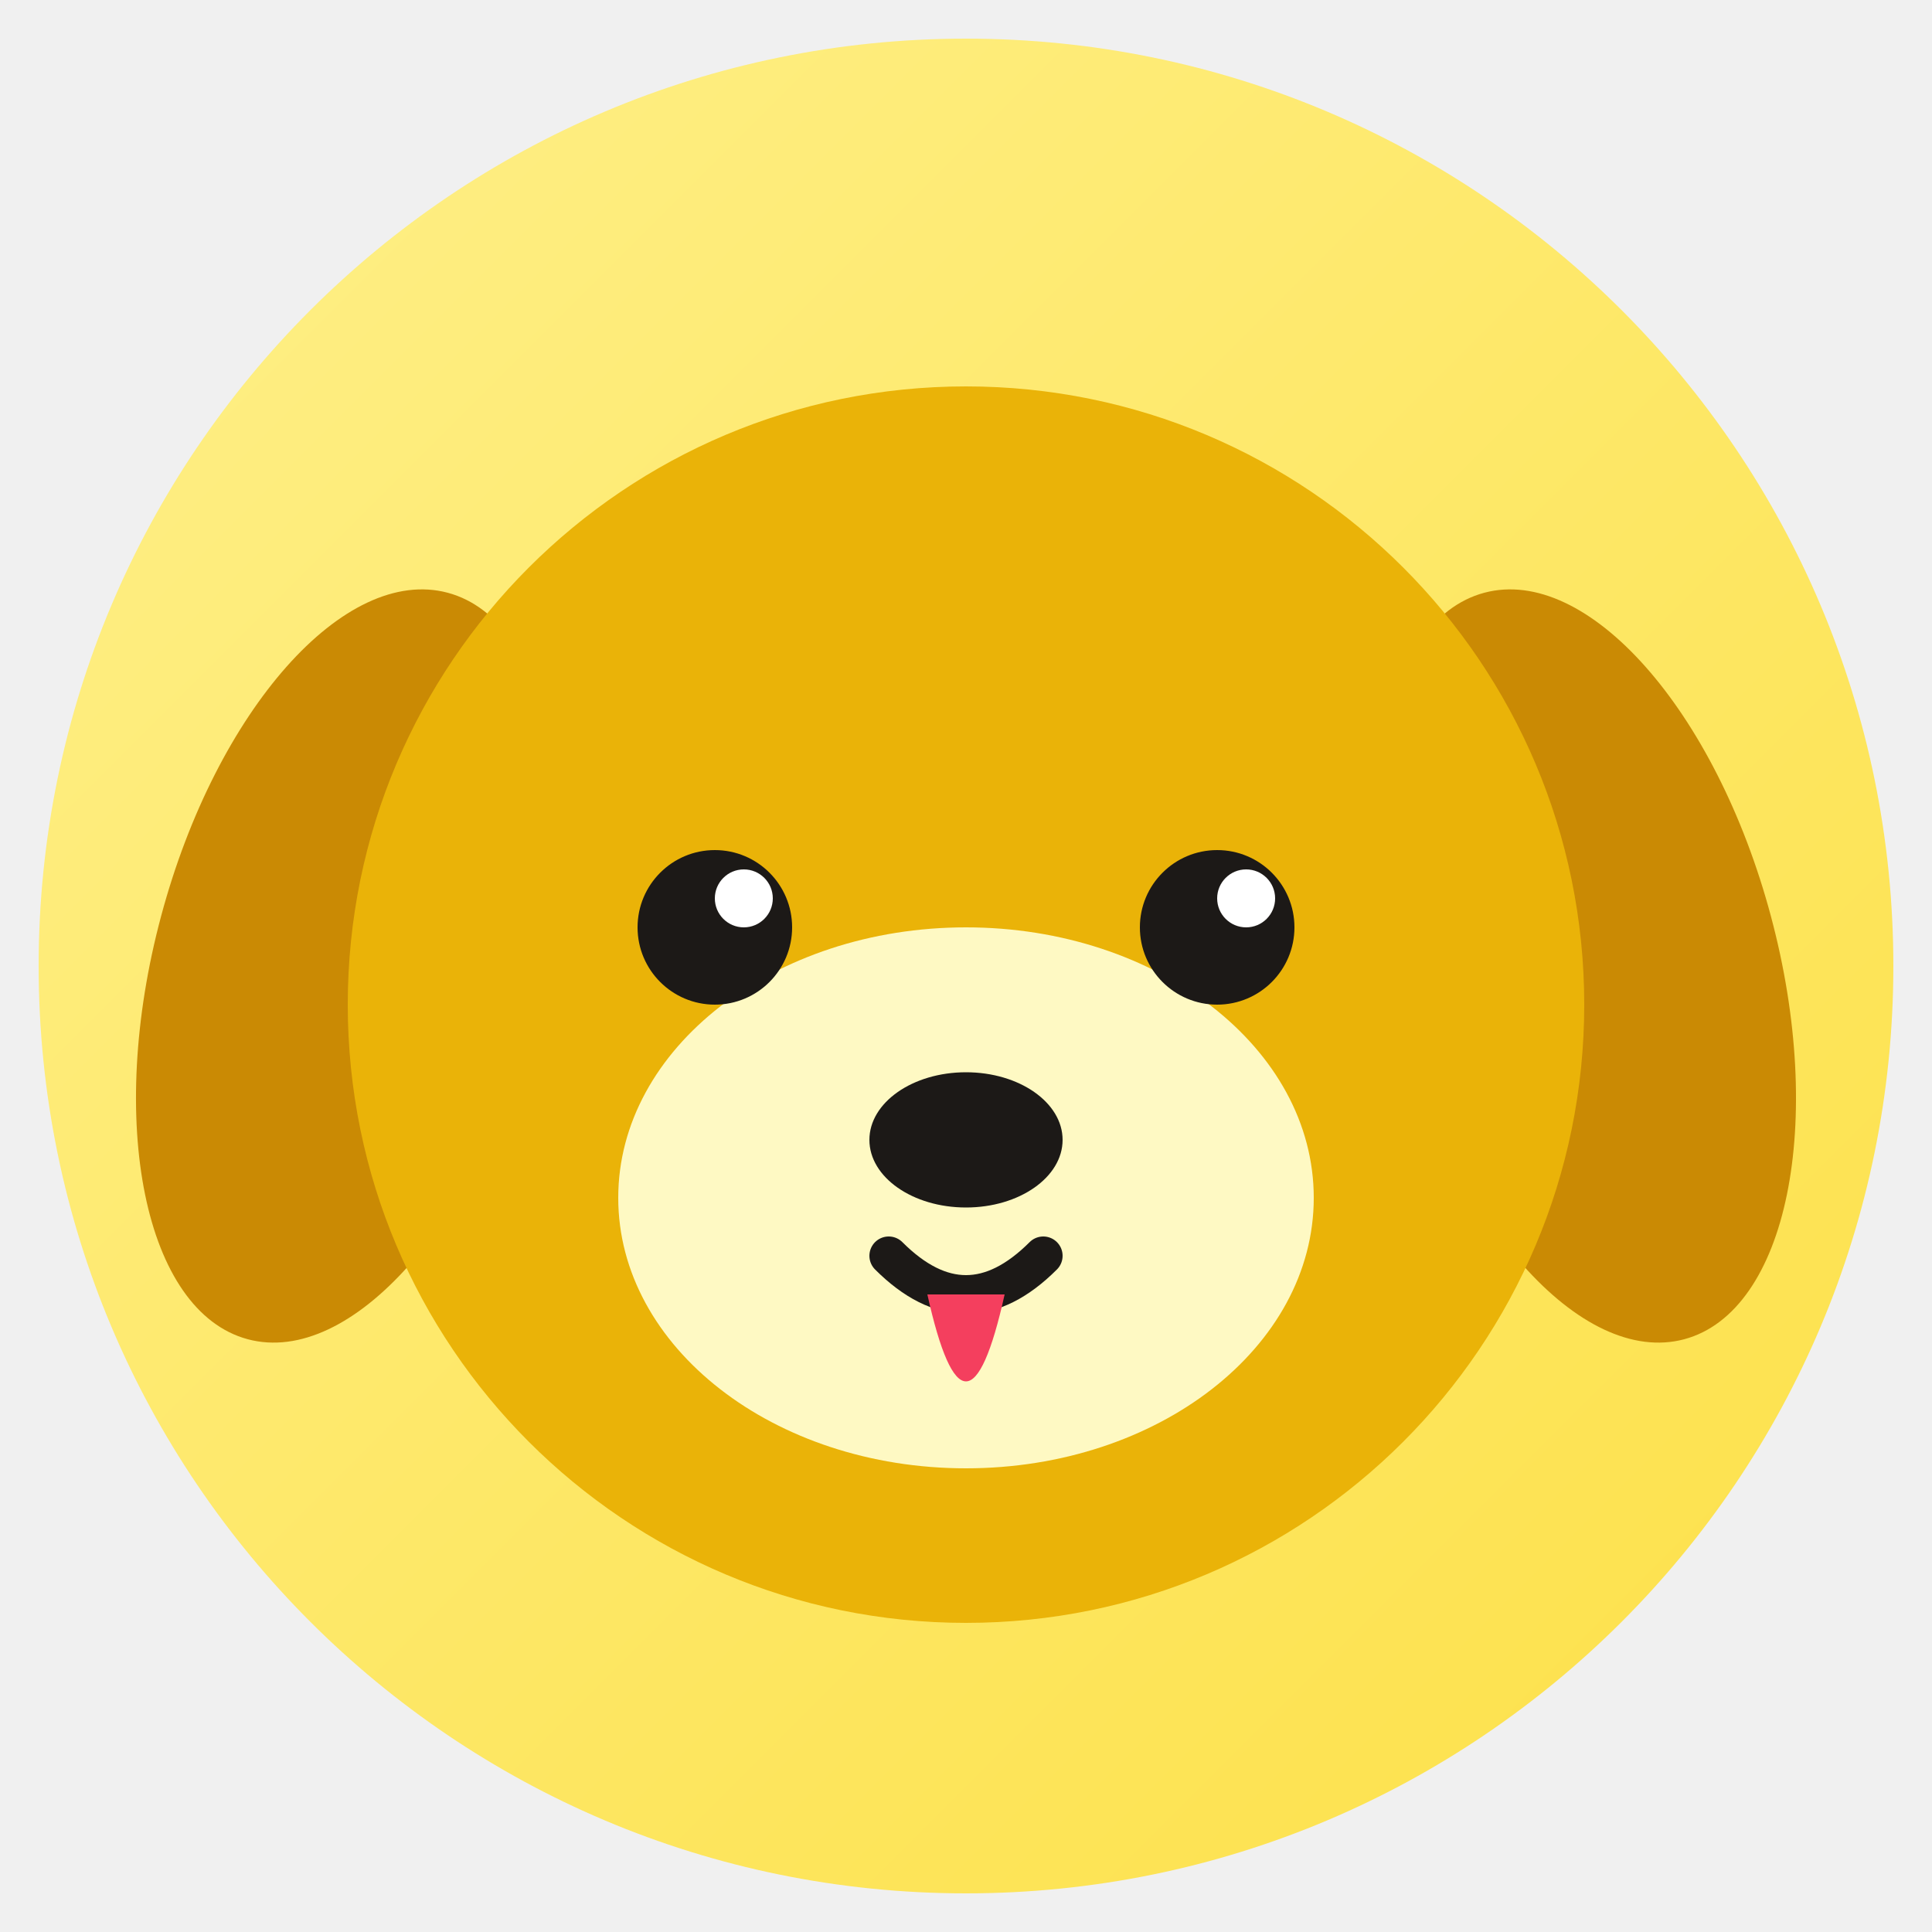
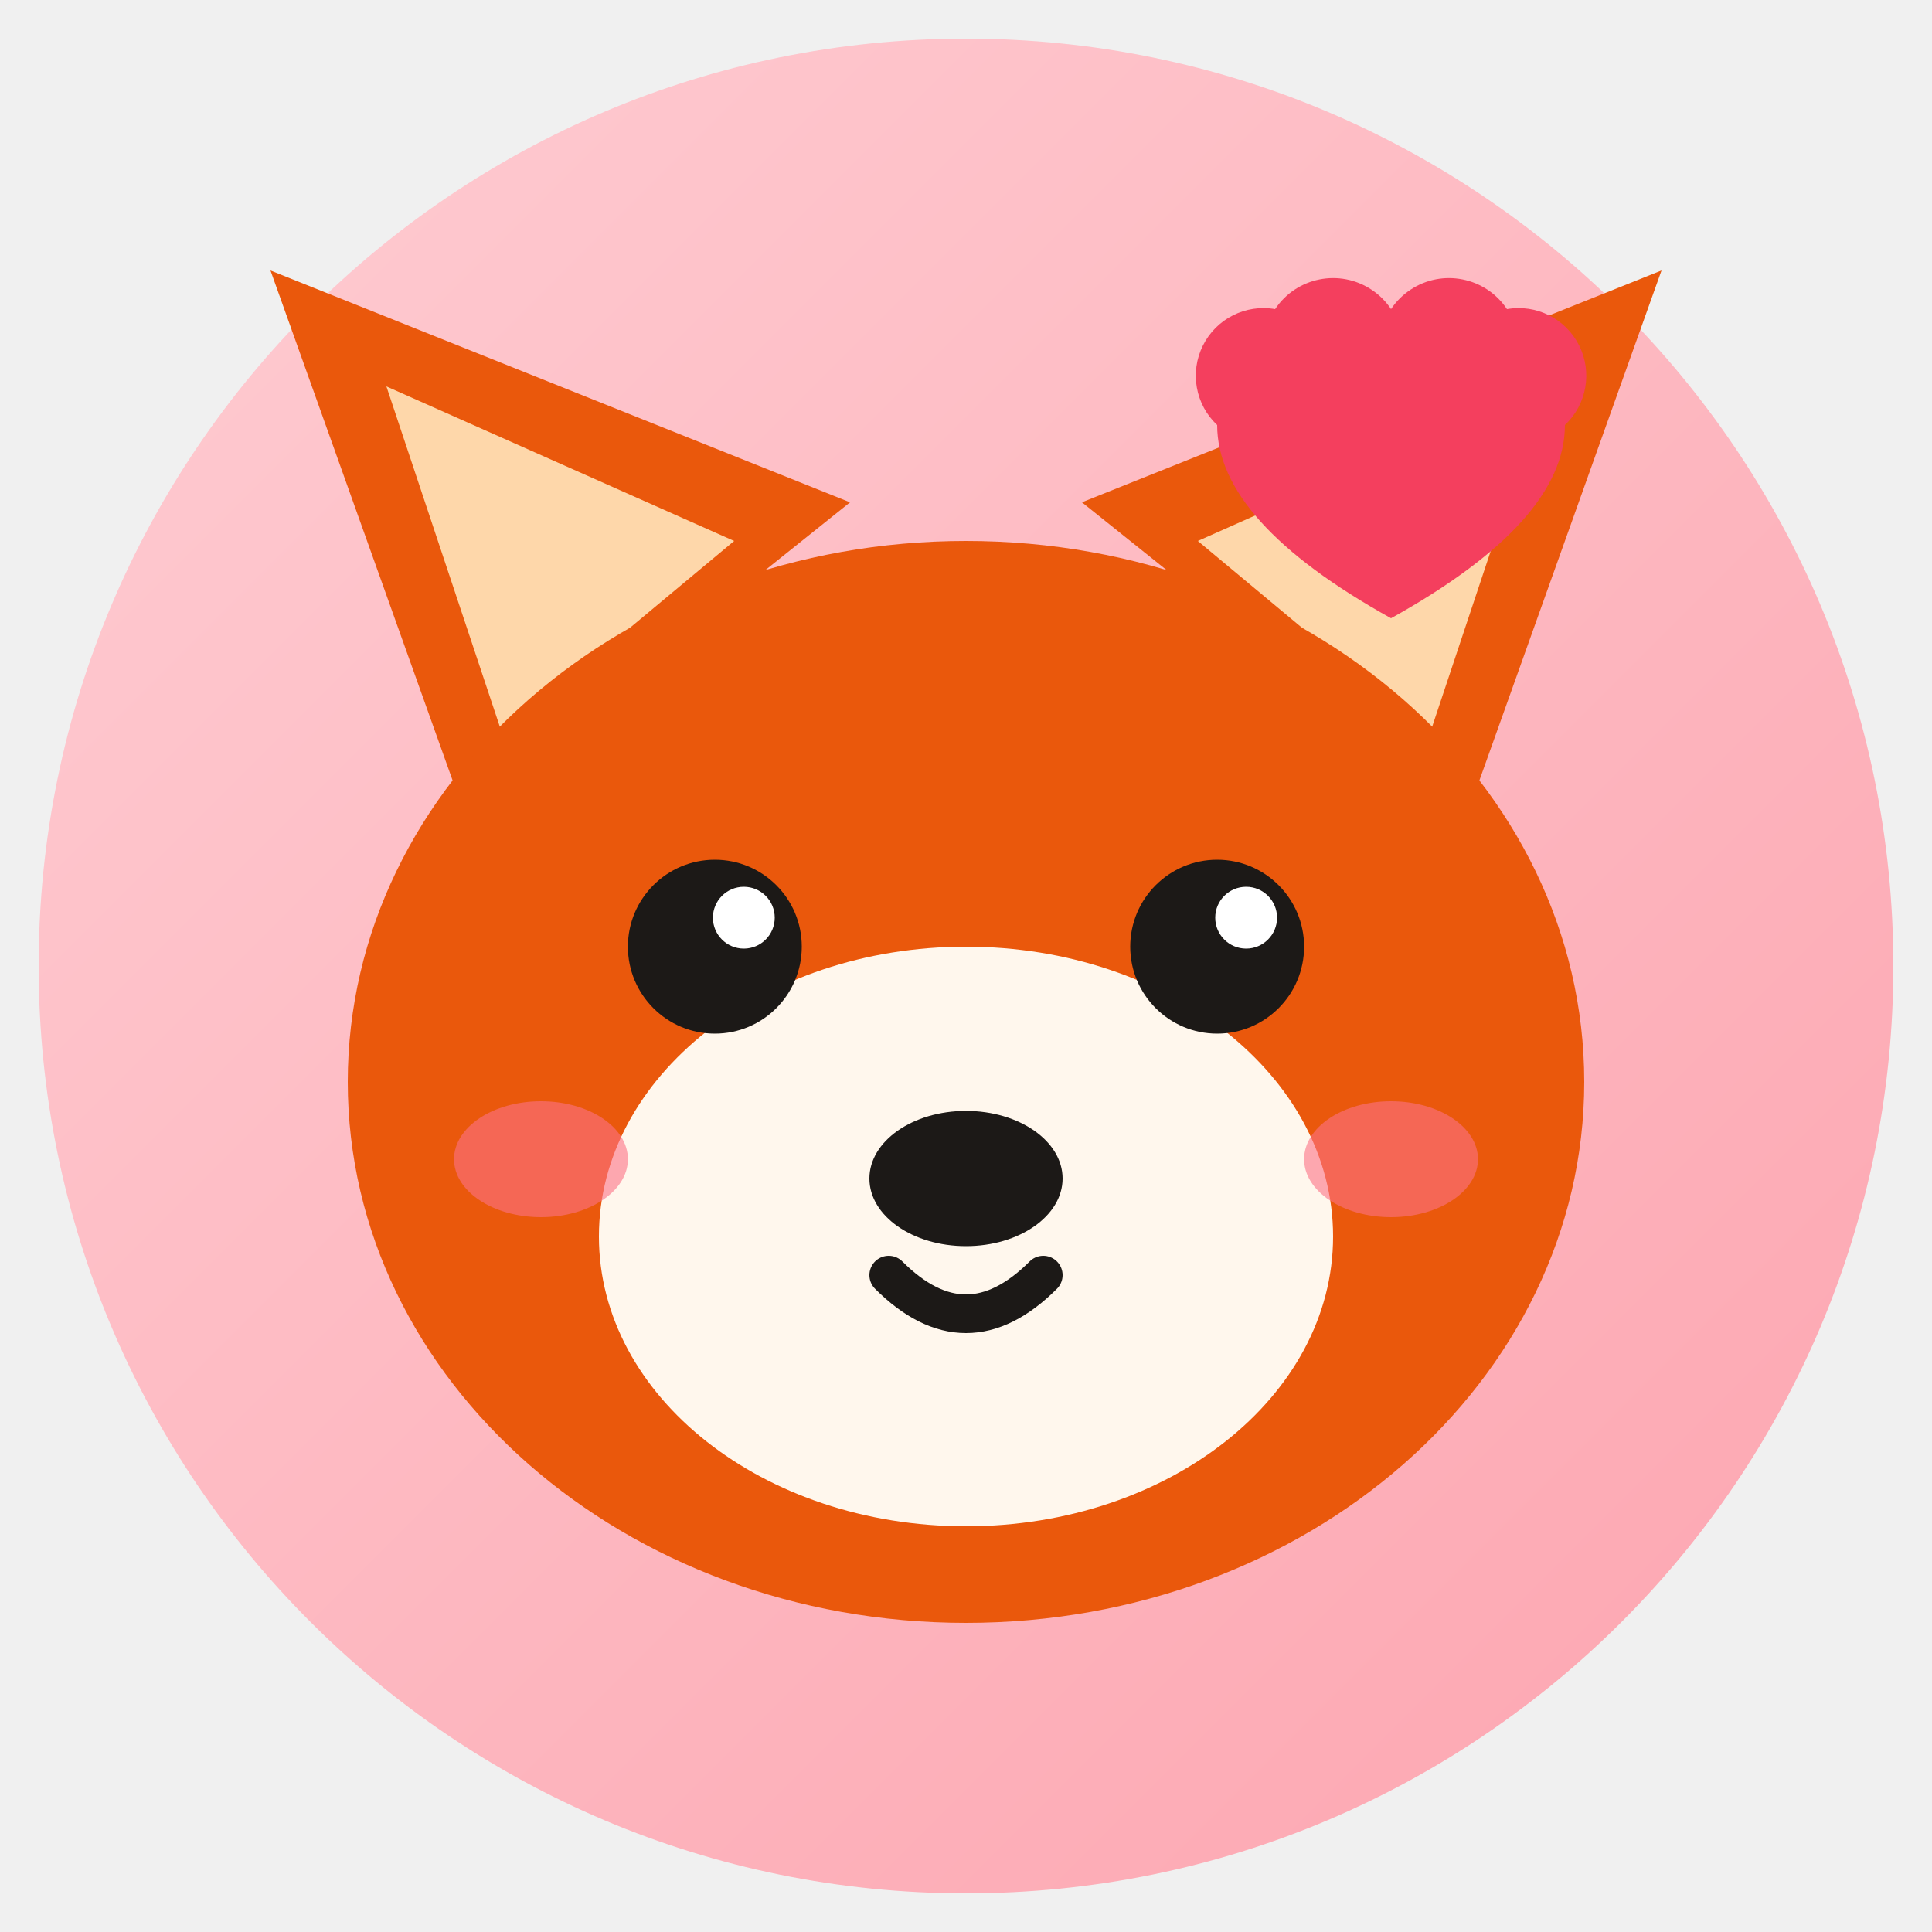
<svg xmlns="http://www.w3.org/2000/svg" viewBox="0 0 100 100" width="100" height="100">
  <defs>
-     <linearGradient id="bg_dog2" x1="0" y1="0" x2="1" y2="1">
-       <stop offset="0%" stop-color="#fef08a" />
-       <stop offset="100%" stop-color="#fde047" />
+     <linearGradient id="bg_dog_2" x1="0" y1="0" x2="1" y2="1">
+       <stop offset="0%" stop-color="#fecdd3" />
+       <stop offset="100%" stop-color="#fda4af" />
    </linearGradient>
  </defs>
-   <circle cx="50" cy="50" r="48" fill="url(#bg_dog2)" />
-   <ellipse cx="18" cy="50" rx="10" ry="20" fill="#ca8a04" transform="rotate(15 18 50)" />
-   <ellipse cx="82" cy="50" rx="10" ry="20" fill="#ca8a04" transform="rotate(-15 82 50)" />
-   <circle cx="50" cy="52" r="32" fill="#eab308" />
-   <ellipse cx="50" cy="62" rx="18" ry="14" fill="#fef9c3" />
-   <circle cx="37" cy="48" r="4" fill="#1c1917" />
-   <circle cx="38.5" cy="46.5" r="1.5" fill="#ffffff" />
-   <circle cx="63" cy="48" r="4" fill="#1c1917" />
-   <circle cx="64.5" cy="46.5" r="1.5" fill="#ffffff" />
-   <ellipse cx="50" cy="59" rx="5" ry="3.5" fill="#1c1917" />
-   <path d="M46,65 Q50,69 54,65" stroke="#1c1917" stroke-width="2" fill="none" stroke-linecap="round" />
-   <path d="M48,67 Q50,76 52,67 Z" fill="#f43f5e" />
+   <circle cx="50" cy="50" r="48" fill="url(#bg_dog_2)" />
+   <polygon points="24,42 14,14 44,26" fill="#ea580c" />
+   <polygon points="26,38 20,20 38,28" fill="#fed7aa" />
+   <polygon points="76,42 86,14 56,26" fill="#ea580c" />
+   <polygon points="74,38 80,20 62,28" fill="#fed7aa" />
+   <ellipse cx="50" cy="56" rx="32" ry="28" fill="#ea580c" />
+   <ellipse cx="50" cy="64" rx="19" ry="15" fill="#fff7ed" />
+   <circle cx="37" cy="49" r="4.5" fill="#1c1917" />
+   <circle cx="38.5" cy="47.5" r="1.6" fill="#ffffff" />
+   <circle cx="63" cy="49" r="4.5" fill="#1c1917" />
+   <circle cx="64.5" cy="47.5" r="1.6" fill="#ffffff" />
+   <ellipse cx="50" cy="61" rx="5" ry="3.5" fill="#1c1917" />
+   <path d="M46,66 Q50,70 54,66" stroke="#1c1917" stroke-width="2" fill="none" stroke-linecap="round" />
+   <ellipse cx="28" cy="60" rx="4.5" ry="3" fill="#fb7185" opacity="0.6" />
+   <ellipse cx="72" cy="60" rx="4.5" ry="3" fill="#fb7185" opacity="0.6" />
+   <path d="M78,16 A3.5,3.5 0 0,0 72,20 A3.5,3.5 0 0,0 66,16 A3.5,3.5 0 0,0 63,22 Q63,27 72,32 Q81,27 81,22 A3.5,3.5 0 0,0 78,16 Z" fill="#f43f5e" />
</svg>
